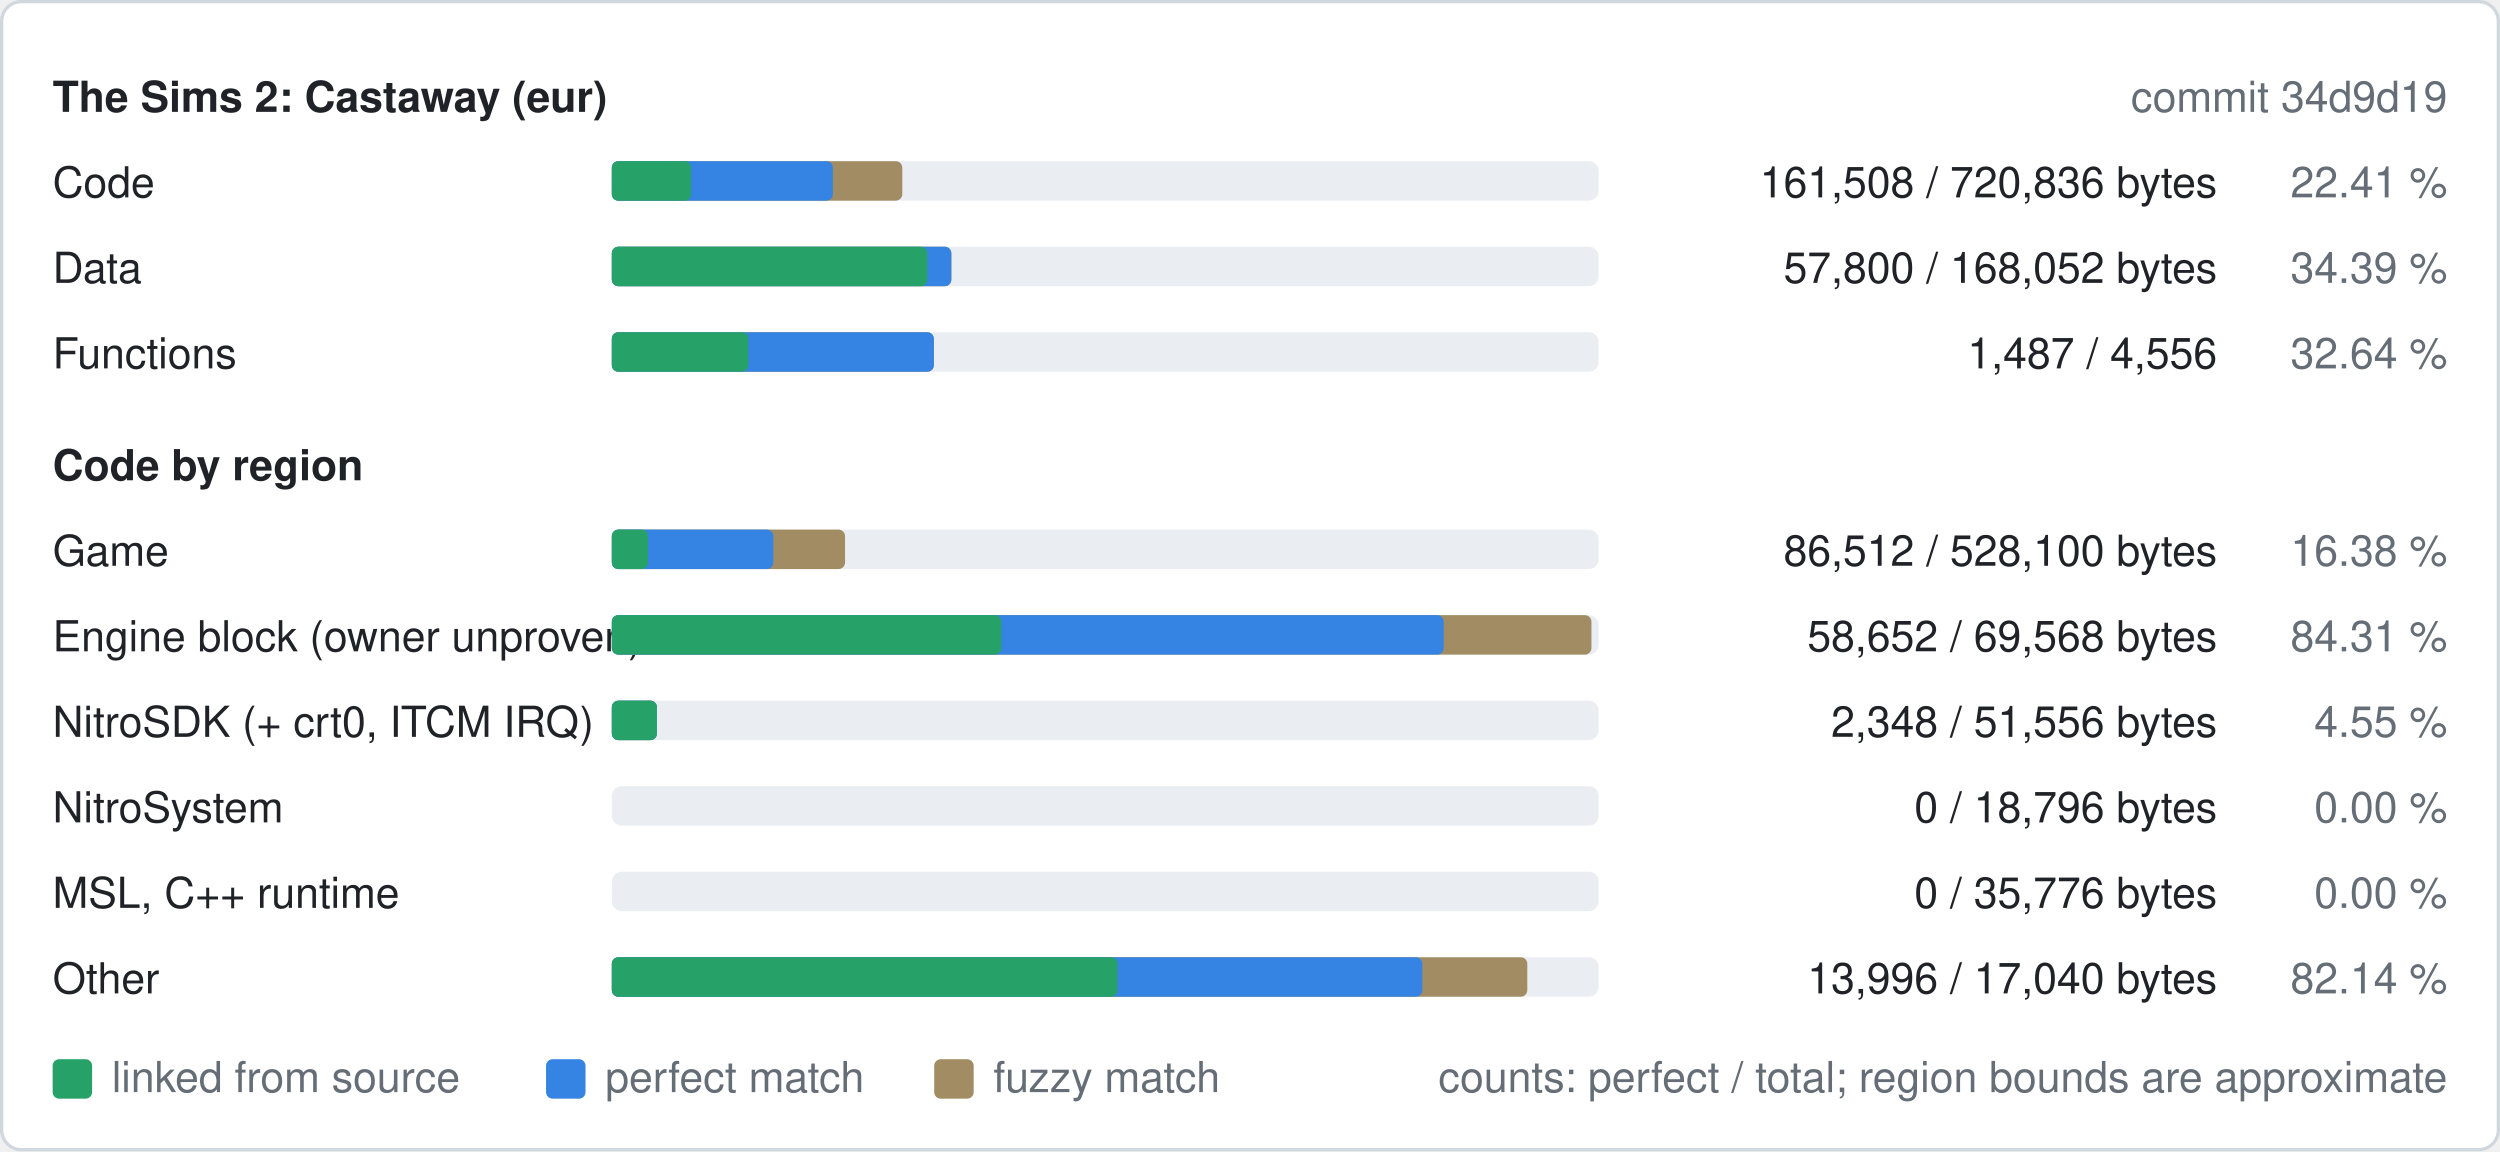
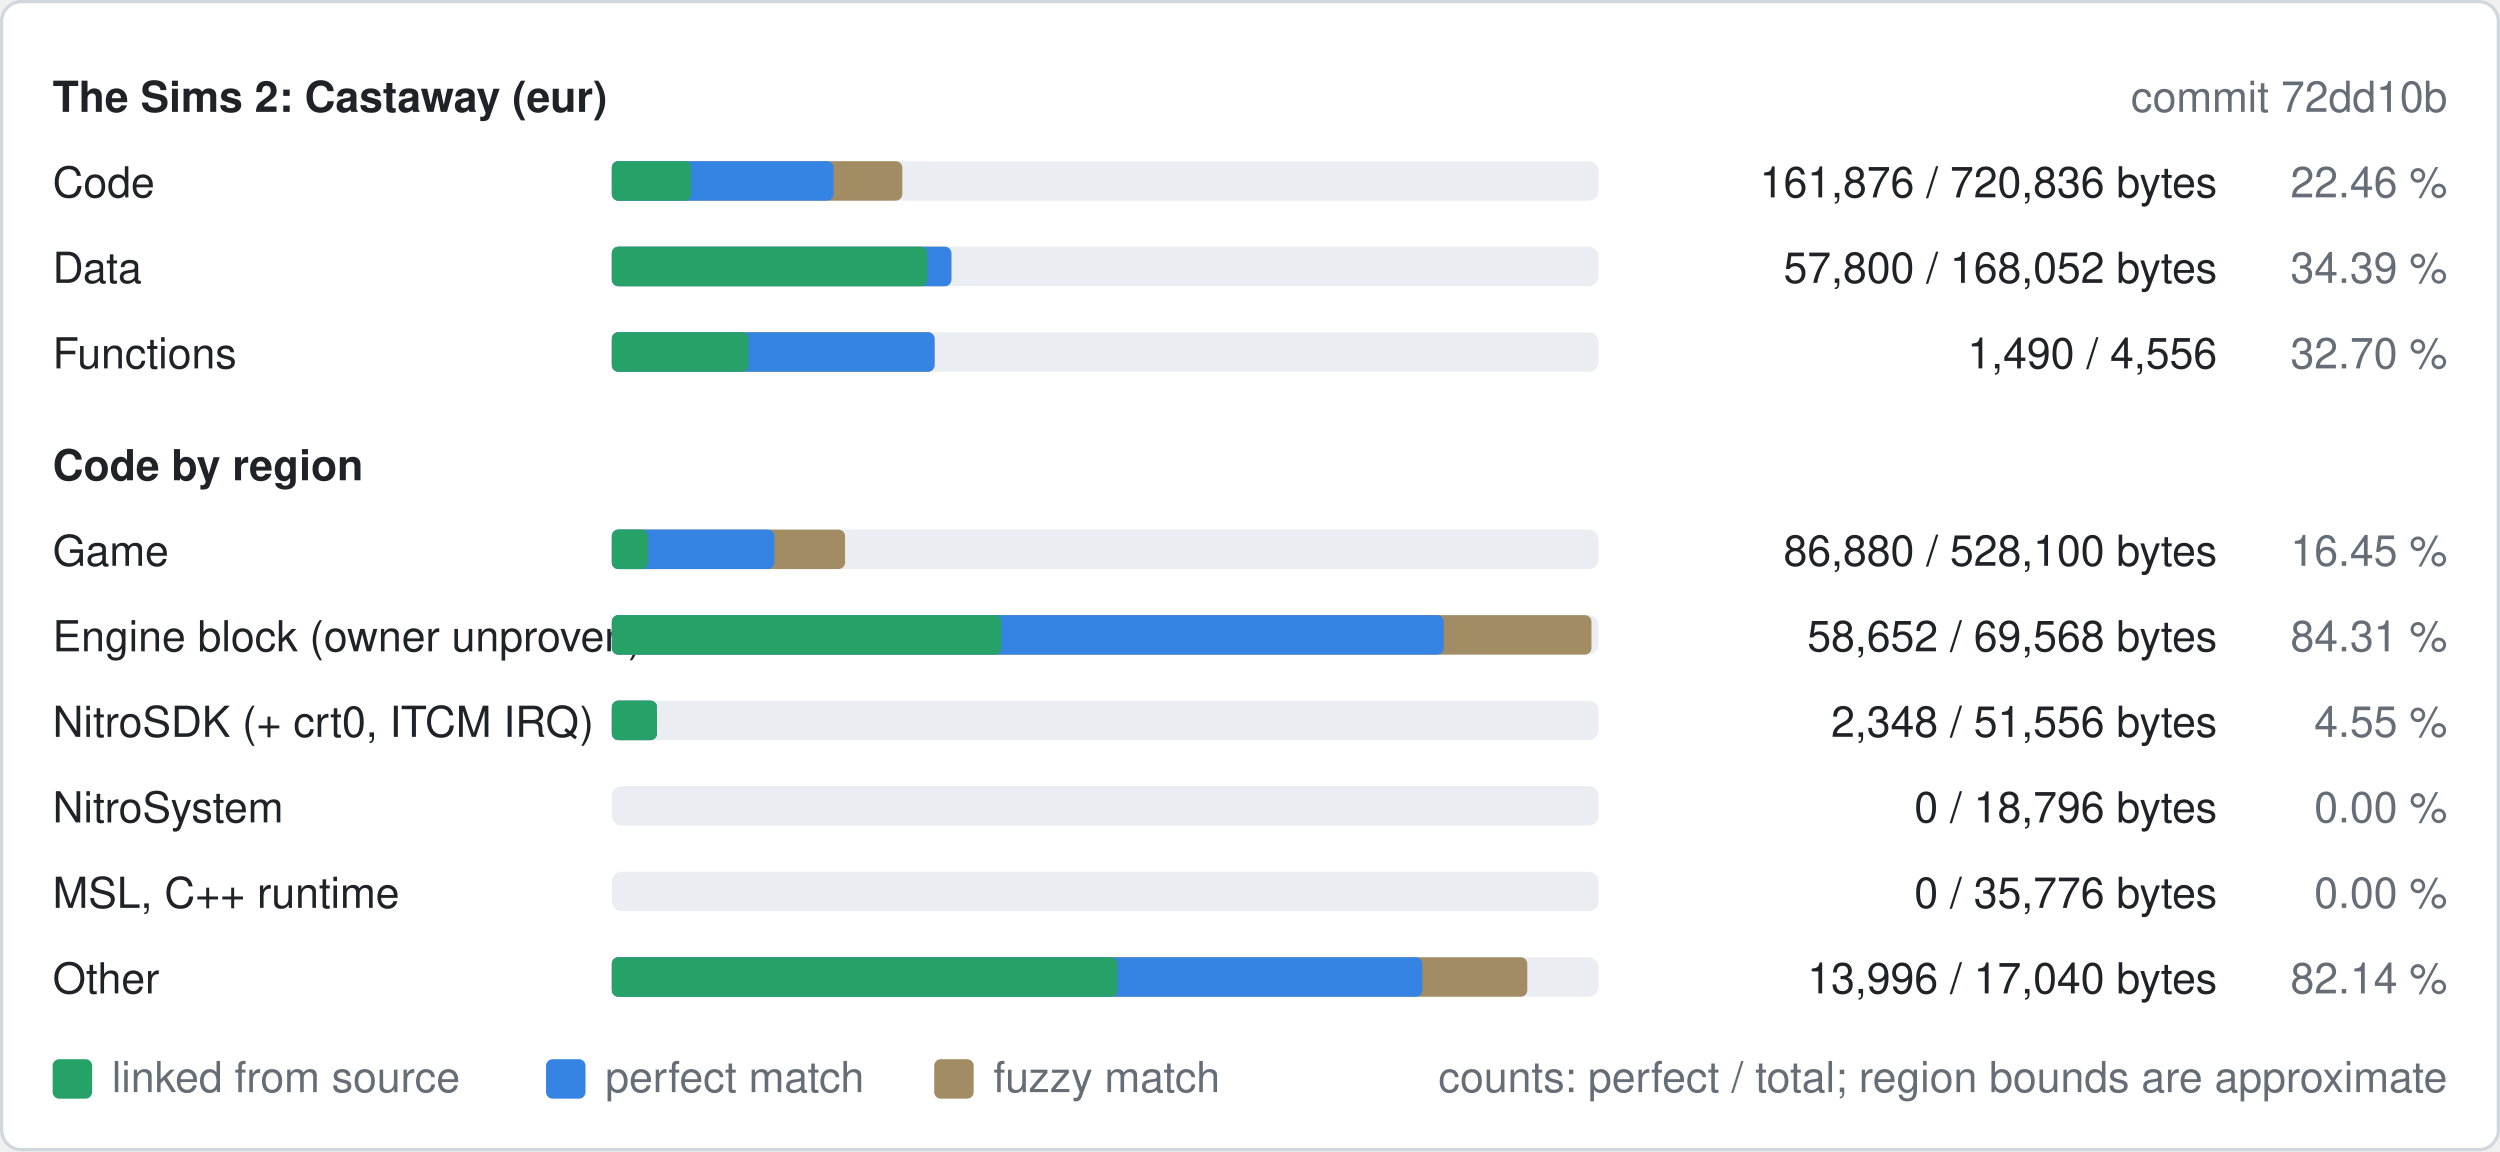
<svg xmlns="http://www.w3.org/2000/svg" width="760" height="350" viewBox="0 0 760 350" role="img" aria-label="Decompilation progress of eur">
  <style>
text{font-family:-apple-system,BlinkMacSystemFont,"Segoe UI",Helvetica,Arial,sans-serif;font-size:13px}
.b{font-weight:600}
.bg{fill:#ffffff;stroke:#d0d7de}.t{fill:#1f2328}.m{fill:#656d76}.track{fill:#eaeef2}.fuzzy{fill:#a28c64}.perfect{fill:#3584e4}.linked{fill:#26a269}
@media (prefers-color-scheme: dark){.bg{fill:#0d1117;stroke:#30363d}.t{fill:#e6edf3}.m{fill:#8d96a0}.track{fill:#21262d}.fuzzy{fill:#a28c64}.perfect{fill:#3584e4}.linked{fill:#2ec27e}}
</style>
  <rect class="bg" x="0.5" y="0.5" width="759" height="349" rx="6" />
  <text class="t b" x="16" y="34">The Sims 2: Castaway (eur)</text>
-   <text class="m" x="744" y="34" text-anchor="end">commit 34d9d19</text>
+   <text class="m" x="744" y="34" text-anchor="end">commit 72dd10b</text>
  <text class="t" x="16" y="60">Code</text>
  <rect class="track" x="186" y="49" width="300" height="12" rx="3" />
  <rect class="fuzzy" x="186" y="49" width="88.3" height="12" rx="2" />
-   <rect class="perfect" x="186" y="49" width="67.2" height="12" rx="2" />
+   <rect class="perfect" x="186" y="49" width="67.4" height="12" rx="2" />
  <rect class="linked" x="186" y="49" width="24.1" height="12" rx="2" />
-   <text class="t" x="674" y="60" text-anchor="end">161,508 / 720,836 bytes</text>
-   <text class="m" x="744" y="60" text-anchor="end">22.41 %</text>
+   <text class="t" x="674" y="60" text-anchor="end">161,876 / 720,836 bytes</text>
+   <text class="m" x="744" y="60" text-anchor="end">22.46 %</text>
  <text class="t" x="16" y="86">Data</text>
  <rect class="track" x="186" y="75" width="300" height="12" rx="3" />
  <rect class="fuzzy" x="186" y="75" width="103.2" height="12" rx="2" />
  <rect class="perfect" x="186" y="75" width="103.2" height="12" rx="2" />
  <rect class="linked" x="186" y="75" width="95.9" height="12" rx="2" />
  <text class="t" x="674" y="86" text-anchor="end">57,800 / 168,052 bytes</text>
  <text class="m" x="744" y="86" text-anchor="end">34.39 %</text>
  <text class="t" x="16" y="112">Functions</text>
  <rect class="track" x="186" y="101" width="300" height="12" rx="3" />
-   <rect class="fuzzy" x="186" y="101" width="97.9" height="12" rx="2" />
-   <rect class="perfect" x="186" y="101" width="97.9" height="12" rx="2" />
+   <rect class="fuzzy" x="186" y="101" width="98.1" height="12" rx="2" />
+   <rect class="perfect" x="186" y="101" width="98.1" height="12" rx="2" />
  <rect class="linked" x="186" y="101" width="41.5" height="12" rx="2" />
-   <text class="t" x="674" y="112" text-anchor="end">1,487 / 4,556</text>
-   <text class="m" x="744" y="112" text-anchor="end">32.64 %</text>
+   <text class="t" x="674" y="112" text-anchor="end">1,490 / 4,556</text>
+   <text class="m" x="744" y="112" text-anchor="end">32.70 %</text>
  <text class="t b" x="16" y="146">Code by region</text>
  <text class="t" x="16" y="172">Game</text>
  <rect class="track" x="186" y="161" width="300" height="12" rx="3" />
  <rect class="fuzzy" x="186" y="161" width="70.9" height="12" rx="2" />
-   <rect class="perfect" x="186" y="161" width="49.1" height="12" rx="2" />
+   <rect class="perfect" x="186" y="161" width="49.4" height="12" rx="2" />
  <rect class="linked" x="186" y="161" width="11.0" height="12" rx="2" />
-   <text class="t" x="674" y="172" text-anchor="end">86,512 / 528,100 bytes</text>
-   <text class="m" x="744" y="172" text-anchor="end">16.38 %</text>
+   <text class="t" x="674" y="172" text-anchor="end">86,880 / 528,100 bytes</text>
+   <text class="m" x="744" y="172" text-anchor="end">16.45 %</text>
  <text class="t" x="16" y="198">Engine block (owner unproven)</text>
  <rect class="track" x="186" y="187" width="300" height="12" rx="3" />
  <rect class="fuzzy" x="186" y="187" width="297.8" height="12" rx="2" />
  <rect class="perfect" x="186" y="187" width="252.9" height="12" rx="2" />
  <rect class="linked" x="186" y="187" width="118.4" height="12" rx="2" />
  <text class="t" x="674" y="198" text-anchor="end">58,652 / 69,568 bytes</text>
  <text class="m" x="744" y="198" text-anchor="end">84.31 %</text>
  <text class="t" x="16" y="224">NitroSDK (+ crt0, ITCM IRQ)</text>
  <rect class="track" x="186" y="213" width="300" height="12" rx="3" />
  <rect class="fuzzy" x="186" y="213" width="13.7" height="12" rx="2" />
  <rect class="perfect" x="186" y="213" width="13.7" height="12" rx="2" />
  <rect class="linked" x="186" y="213" width="13.7" height="12" rx="2" />
  <text class="t" x="674" y="224" text-anchor="end">2,348 / 51,556 bytes</text>
  <text class="m" x="744" y="224" text-anchor="end">4.55 %</text>
  <text class="t" x="16" y="250">NitroSystem</text>
  <rect class="track" x="186" y="239" width="300" height="12" rx="3" />
  <text class="t" x="674" y="250" text-anchor="end">0 / 18,796 bytes</text>
  <text class="m" x="744" y="250" text-anchor="end">0.00 %</text>
  <text class="t" x="16" y="276">MSL, C++ runtime</text>
  <rect class="track" x="186" y="265" width="300" height="12" rx="3" />
  <text class="t" x="674" y="276" text-anchor="end">0 / 35,776 bytes</text>
  <text class="m" x="744" y="276" text-anchor="end">0.00 %</text>
  <text class="t" x="16" y="302">Other</text>
  <rect class="track" x="186" y="291" width="300" height="12" rx="3" />
  <rect class="fuzzy" x="186" y="291" width="278.3" height="12" rx="2" />
  <rect class="perfect" x="186" y="291" width="246.4" height="12" rx="2" />
  <rect class="linked" x="186" y="291" width="153.7" height="12" rx="2" />
  <text class="t" x="674" y="302" text-anchor="end">13,996 / 17,040 bytes</text>
  <text class="m" x="744" y="302" text-anchor="end">82.14 %</text>
  <rect class="linked" x="16" y="322" width="12" height="12" rx="2" />
  <text class="m" x="34" y="332">linked from source</text>
  <rect class="perfect" x="166" y="322" width="12" height="12" rx="2" />
  <text class="m" x="184" y="332">perfect match</text>
  <rect class="fuzzy" x="284" y="322" width="12" height="12" rx="2" />
  <text class="m" x="302" y="332">fuzzy match</text>
  <text class="m" x="744" y="332" text-anchor="end">counts: perfect / total; region bounds are approximate</text>
</svg>
